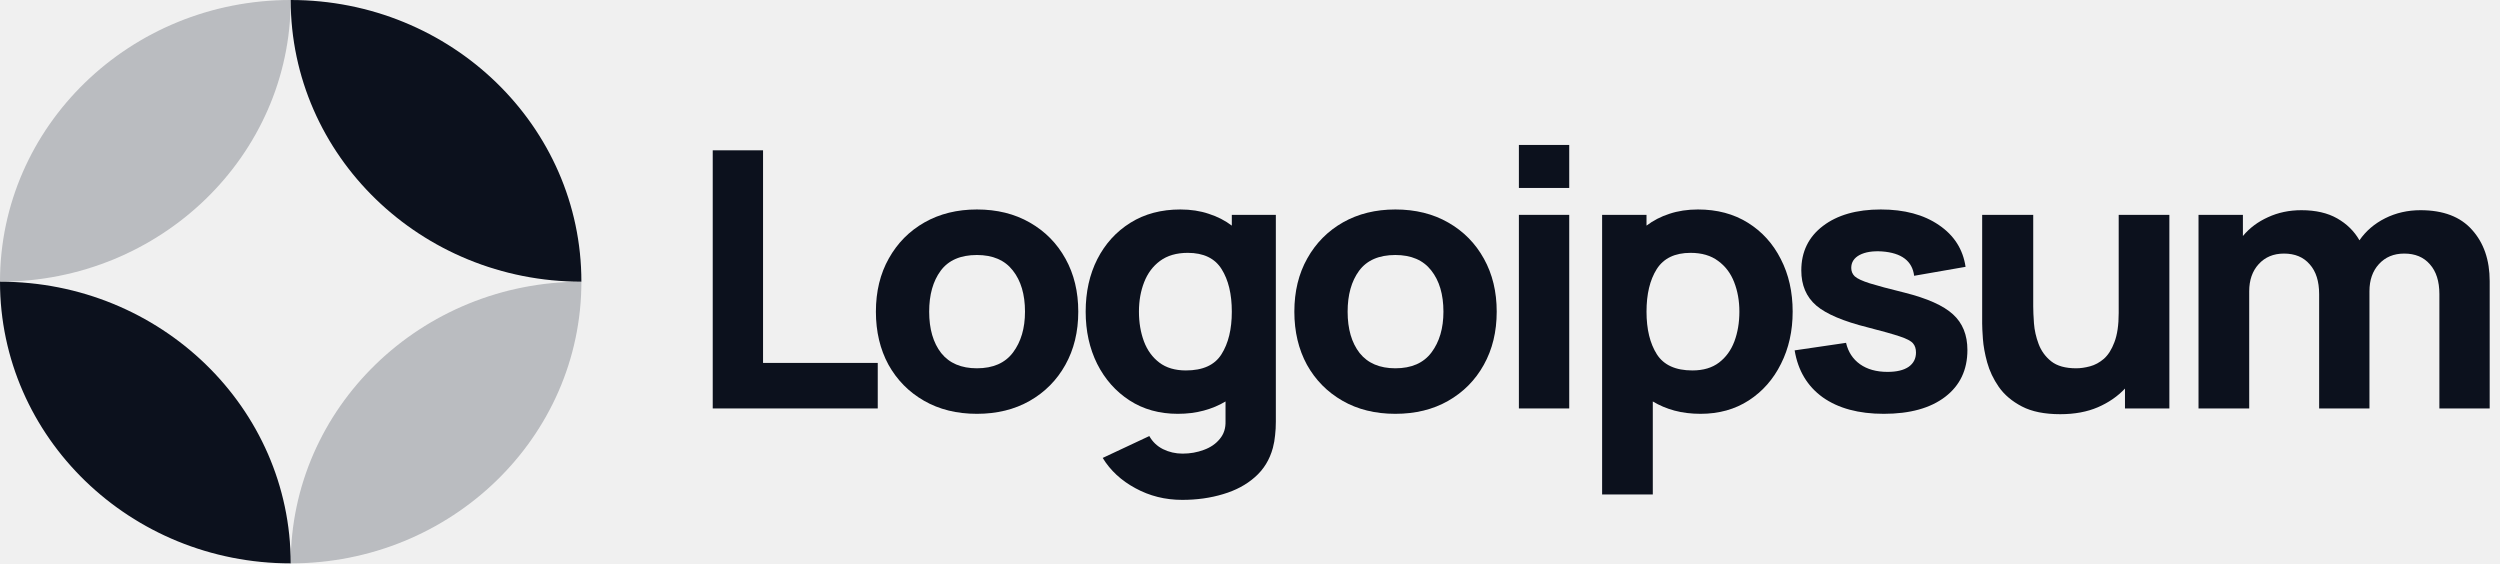
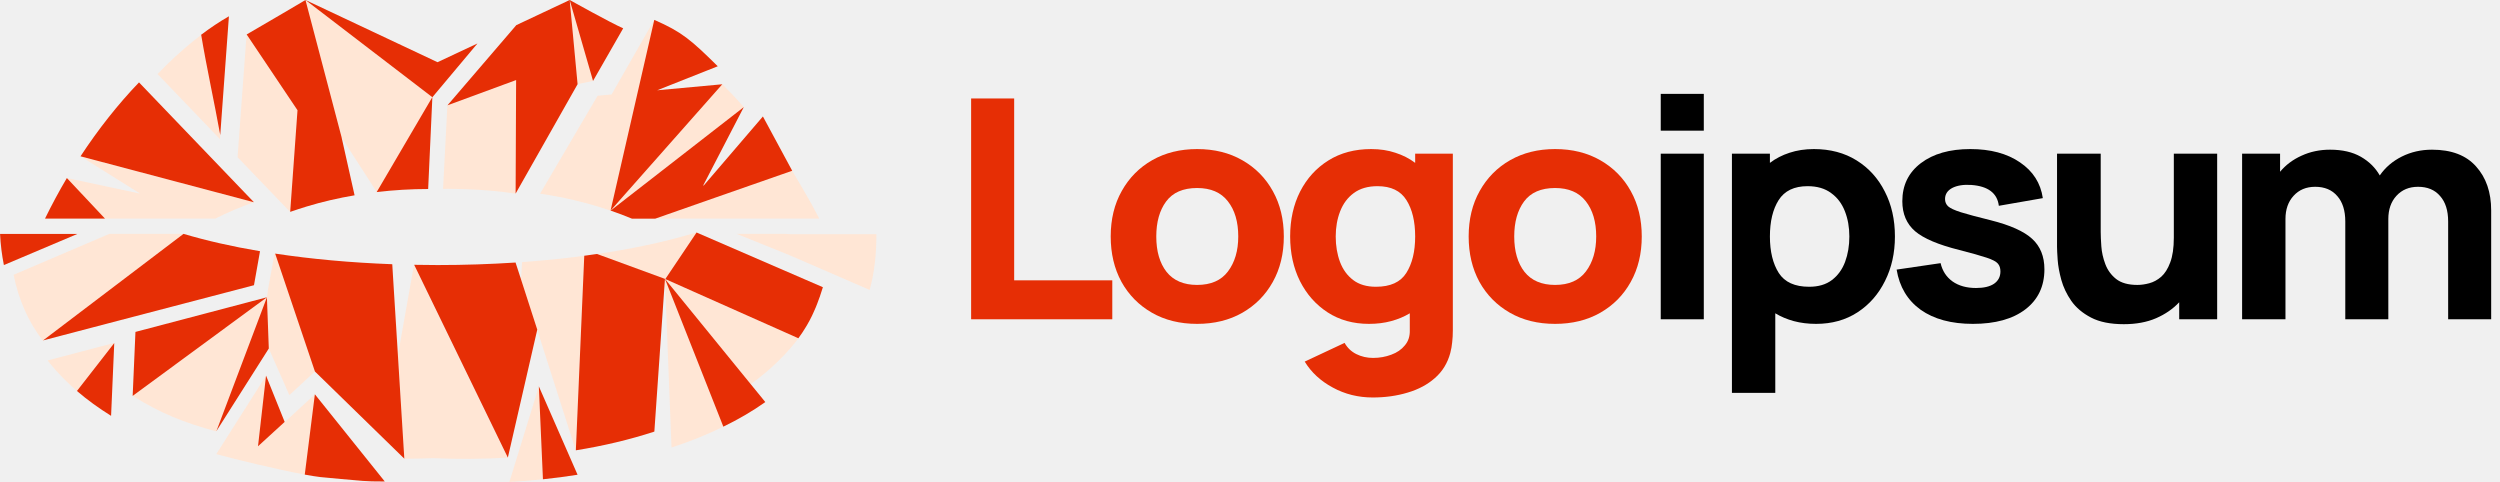
- <svg xmlns="http://www.w3.org/2000/svg" width="142" height="32" viewBox="0 0 142 32" fill="none">
-   <g clip-path="url(#clip0_284_2022)">
-     <path d="M40.483 23.2H49.856V20.614H43.341V8.538H40.483V23.2Z" fill="#0C111D" />
-     <path d="M55.488 23.505C56.623 23.505 57.621 23.261 58.483 22.772C59.351 22.277 60.027 21.595 60.511 20.726C61.001 19.85 61.246 18.842 61.246 17.702C61.246 16.568 61.004 15.567 60.521 14.698C60.038 13.822 59.362 13.137 58.493 12.641C57.632 12.146 56.63 11.898 55.488 11.898C54.367 11.898 53.376 12.143 52.514 12.631C51.653 13.12 50.977 13.802 50.486 14.678C49.996 15.547 49.751 16.555 49.751 17.702C49.751 18.835 49.989 19.84 50.465 20.716C50.949 21.584 51.621 22.267 52.483 22.762C53.345 23.258 54.346 23.505 55.488 23.505ZM55.488 20.919C54.598 20.919 53.922 20.631 53.46 20.054C53.005 19.47 52.777 18.686 52.777 17.702C52.777 16.745 52.994 15.971 53.429 15.38C53.87 14.783 54.556 14.484 55.488 14.484C56.392 14.484 57.071 14.776 57.526 15.36C57.989 15.944 58.22 16.724 58.22 17.702C58.22 18.645 57.992 19.419 57.537 20.023C57.089 20.62 56.406 20.919 55.488 20.919Z" fill="#0C111D" />
-     <path d="M66.899 23.505C67.431 23.505 67.921 23.444 68.37 23.322C68.825 23.2 69.238 23.027 69.61 22.803V23.913C69.624 24.32 69.515 24.659 69.284 24.931C69.06 25.209 68.758 25.416 68.38 25.552C68.002 25.695 67.599 25.766 67.172 25.766C66.773 25.766 66.401 25.681 66.058 25.511C65.722 25.342 65.463 25.094 65.281 24.768L62.633 26.01C63.067 26.723 63.687 27.297 64.493 27.731C65.298 28.172 66.184 28.393 67.151 28.393C67.984 28.393 68.758 28.284 69.473 28.067C70.188 27.856 70.79 27.534 71.28 27.1C71.778 26.665 72.117 26.112 72.299 25.44C72.362 25.202 72.404 24.961 72.426 24.717C72.454 24.48 72.468 24.225 72.468 23.953V12.204H69.967V12.815C69.582 12.523 69.144 12.299 68.653 12.143C68.17 11.98 67.634 11.898 67.046 11.898C65.96 11.898 65.014 12.149 64.209 12.652C63.403 13.154 62.776 13.843 62.328 14.719C61.887 15.587 61.666 16.582 61.666 17.702C61.666 18.801 61.883 19.789 62.318 20.665C62.759 21.54 63.372 22.233 64.156 22.742C64.941 23.251 65.855 23.505 66.899 23.505ZM67.361 21.041C66.745 21.041 66.24 20.892 65.848 20.593C65.456 20.295 65.165 19.894 64.976 19.392C64.787 18.883 64.692 18.32 64.692 17.702C64.692 17.091 64.79 16.534 64.986 16.032C65.183 15.523 65.484 15.119 65.89 14.82C66.303 14.515 66.829 14.362 67.466 14.362C68.363 14.362 69.004 14.671 69.389 15.289C69.774 15.9 69.967 16.704 69.967 17.702C69.967 18.7 69.771 19.507 69.378 20.125C68.993 20.736 68.321 21.041 67.361 21.041Z" fill="#0C111D" />
-     <path d="M79.256 23.505C80.391 23.505 81.389 23.261 82.25 22.772C83.119 22.277 83.795 21.595 84.278 20.726C84.768 19.85 85.013 18.842 85.013 17.702C85.013 16.568 84.772 15.567 84.288 14.698C83.805 13.822 83.129 13.137 82.261 12.641C81.399 12.146 80.397 11.898 79.256 11.898C78.135 11.898 77.144 12.143 76.282 12.631C75.421 13.12 74.745 13.802 74.254 14.678C73.764 15.547 73.519 16.555 73.519 17.702C73.519 18.835 73.757 19.84 74.233 20.716C74.716 21.584 75.389 22.267 76.251 22.762C77.112 23.258 78.114 23.505 79.256 23.505ZM79.256 20.919C78.366 20.919 77.69 20.631 77.228 20.054C76.772 19.47 76.545 18.686 76.545 17.702C76.545 16.745 76.762 15.971 77.196 15.38C77.638 14.783 78.324 14.484 79.256 14.484C80.159 14.484 80.839 14.776 81.294 15.36C81.756 15.944 81.987 16.724 81.987 17.702C81.987 18.645 81.76 19.419 81.305 20.023C80.856 20.62 80.173 20.919 79.256 20.919Z" fill="#0C111D" />
-     <path d="M86.273 10.676H89.132V8.233H86.273V10.676ZM86.273 23.2H89.132V12.204H86.273V23.2Z" fill="#0C111D" />
-     <path d="M91 28.087H93.879V22.803C94.25 23.027 94.66 23.2 95.108 23.322C95.564 23.444 96.058 23.505 96.59 23.505C97.633 23.505 98.548 23.251 99.333 22.742C100.117 22.233 100.726 21.54 101.16 20.665C101.602 19.789 101.823 18.801 101.823 17.702C101.823 16.582 101.599 15.587 101.151 14.719C100.709 13.843 100.086 13.154 99.28 12.652C98.474 12.149 97.529 11.898 96.443 11.898C95.854 11.898 95.315 11.98 94.825 12.143C94.341 12.299 93.907 12.523 93.522 12.815V12.204H91V28.087ZM96.128 21.041C95.175 21.041 94.503 20.736 94.11 20.125C93.718 19.507 93.522 18.7 93.522 17.702C93.522 16.704 93.715 15.9 94.1 15.289C94.492 14.671 95.133 14.362 96.023 14.362C96.66 14.362 97.182 14.515 97.588 14.82C98.002 15.119 98.306 15.523 98.502 16.032C98.698 16.534 98.797 17.091 98.797 17.702C98.797 18.32 98.702 18.883 98.513 19.392C98.324 19.894 98.033 20.295 97.641 20.593C97.249 20.892 96.744 21.041 96.128 21.041Z" fill="#0C111D" />
-     <path d="M107 23.505C108.485 23.505 109.648 23.183 110.489 22.538C111.329 21.893 111.749 21.008 111.749 19.881C111.749 19.025 111.476 18.35 110.93 17.855C110.39 17.359 109.473 16.948 108.177 16.622C107.294 16.405 106.636 16.229 106.201 16.093C105.775 15.957 105.491 15.825 105.35 15.696C105.217 15.567 105.151 15.408 105.151 15.217C105.151 14.898 105.308 14.654 105.623 14.484C105.946 14.315 106.37 14.247 106.895 14.281C108.009 14.362 108.619 14.824 108.723 15.665L111.644 15.156C111.497 14.159 110.993 13.368 110.131 12.784C109.27 12.193 108.17 11.898 106.832 11.898C105.459 11.898 104.363 12.21 103.543 12.835C102.724 13.459 102.314 14.301 102.314 15.36C102.314 16.202 102.598 16.867 103.165 17.356C103.732 17.838 104.71 18.252 106.096 18.598C106.916 18.808 107.518 18.978 107.904 19.107C108.296 19.236 108.548 19.368 108.66 19.504C108.772 19.633 108.828 19.806 108.828 20.023C108.828 20.369 108.688 20.641 108.408 20.838C108.128 21.028 107.729 21.123 107.21 21.123C106.579 21.123 106.058 20.977 105.645 20.685C105.239 20.393 104.975 19.989 104.856 19.473L101.936 19.901C102.125 21.048 102.657 21.937 103.533 22.569C104.416 23.193 105.571 23.505 107 23.505Z" fill="#0C111D" />
-     <path d="M117.021 23.526C117.841 23.526 118.555 23.393 119.165 23.129C119.774 22.864 120.285 22.511 120.699 22.07V23.2H123.22V12.204H120.342V17.783C120.342 18.462 120.261 19.012 120.1 19.433C119.946 19.847 119.746 20.162 119.501 20.38C119.256 20.59 118.993 20.733 118.713 20.807C118.433 20.882 118.17 20.919 117.925 20.919C117.316 20.919 116.843 20.787 116.507 20.522C116.177 20.258 115.939 19.928 115.792 19.535C115.645 19.141 115.557 18.751 115.529 18.364C115.501 17.97 115.487 17.648 115.487 17.396V12.204H112.587V18.374C112.587 18.557 112.601 18.849 112.629 19.25C112.657 19.65 112.738 20.095 112.871 20.583C113.004 21.065 113.224 21.53 113.533 21.978C113.848 22.426 114.286 22.796 114.847 23.088C115.406 23.38 116.132 23.526 117.021 23.526Z" fill="#0C111D" />
-     <path d="M124.876 23.2H127.755V16.541C127.755 15.91 127.933 15.397 128.291 15.004C128.655 14.603 129.134 14.403 129.73 14.403C130.354 14.403 130.841 14.607 131.191 15.014C131.548 15.414 131.727 15.978 131.727 16.704V23.2H134.585V16.541C134.585 15.91 134.763 15.397 135.121 15.004C135.485 14.603 135.964 14.403 136.56 14.403C137.184 14.403 137.67 14.607 138.02 15.014C138.378 15.414 138.557 15.978 138.557 16.704V23.2H141.414V15.971C141.414 14.77 141.081 13.799 140.416 13.059C139.758 12.312 138.78 11.939 137.484 11.939C136.756 11.939 136.087 12.092 135.477 12.397C134.868 12.703 134.382 13.12 134.017 13.649C133.723 13.134 133.303 12.72 132.756 12.407C132.21 12.095 131.53 11.939 130.718 11.939C130.031 11.939 129.401 12.071 128.826 12.336C128.252 12.594 127.775 12.95 127.397 13.405V12.204H124.876V23.2Z" fill="#0C111D" />
-     <path d="M16.512 0C7.393 0 0 7.163 0 16C9.119 16 16.512 8.837 16.512 0Z" fill="#101828" fill-opacity="0.24" />
-     <path d="M16.512 32C25.631 32 33.023 24.837 33.023 16C23.904 16 16.512 23.163 16.512 32Z" fill="#101828" fill-opacity="0.24" />
-     <path d="M16.512 0C25.631 0 33.023 7.163 33.023 16C23.904 16 16.512 8.837 16.512 0Z" fill="#0C111D" />
-     <path d="M16.512 32C7.393 32 -7.97218e-07 24.837 0 16C9.119 16 16.512 23.163 16.512 32Z" fill="#0C111D" />
+ <svg xmlns="http://www.w3.org/2000/svg" width="166" height="32" viewBox="0 0 166 32" fill="none">
+   <path d="M64.483 21.2H73.856V18.614H67.341V6.538H64.483V21.2Z" fill="#E62E05" />
+   <path d="M79.488 21.505C80.623 21.505 81.621 21.261 82.483 20.772C83.351 20.277 84.027 19.595 84.511 18.726C85.001 17.85 85.246 16.842 85.246 15.702C85.246 14.568 85.004 13.567 84.521 12.698C84.038 11.822 83.362 11.137 82.493 10.641C81.632 10.146 80.63 9.898 79.488 9.898C78.367 9.898 77.376 10.143 76.514 10.631C75.653 11.12 74.977 11.802 74.487 12.678C73.996 13.547 73.751 14.555 73.751 15.702C73.751 16.835 73.989 17.84 74.466 18.716C74.949 19.584 75.621 20.267 76.483 20.762C77.345 21.258 78.346 21.505 79.488 21.505ZM79.488 18.919C78.598 18.919 77.922 18.631 77.46 18.054C77.005 17.47 76.777 16.686 76.777 15.702C76.777 14.745 76.994 13.971 77.429 13.38C77.87 12.783 78.556 12.484 79.488 12.484C80.392 12.484 81.071 12.776 81.526 13.36C81.989 13.944 82.22 14.724 82.22 15.702C82.22 16.645 81.992 17.419 81.537 18.023C81.089 18.62 80.406 18.919 79.488 18.919Z" fill="#E62E05" />
+   <path d="M90.899 21.505C91.431 21.505 91.921 21.444 92.37 21.322C92.825 21.2 93.238 21.027 93.61 20.803V21.913C93.624 22.32 93.515 22.659 93.284 22.931C93.06 23.209 92.758 23.416 92.38 23.552C92.002 23.695 91.599 23.766 91.172 23.766C90.773 23.766 90.401 23.681 90.058 23.511C89.722 23.342 89.463 23.094 89.281 22.768L86.633 24.01C87.067 24.723 87.687 25.297 88.493 25.731C89.298 26.172 90.184 26.393 91.151 26.393C91.984 26.393 92.758 26.284 93.473 26.067C94.188 25.856 94.79 25.534 95.28 25.1C95.778 24.665 96.117 24.112 96.299 23.44C96.362 23.202 96.404 22.961 96.426 22.717C96.454 22.48 96.468 22.225 96.468 21.953V10.204H93.967V10.815C93.582 10.523 93.144 10.299 92.653 10.143C92.17 9.98 91.634 9.898 91.046 9.898C89.96 9.898 89.014 10.149 88.209 10.652C87.403 11.154 86.776 11.843 86.328 12.719C85.887 13.587 85.666 14.582 85.666 15.702C85.666 16.801 85.883 17.789 86.317 18.665C86.759 19.54 87.372 20.233 88.156 20.742C88.941 21.251 89.855 21.505 90.899 21.505ZM91.361 19.041C90.745 19.041 90.24 18.892 89.848 18.593C89.456 18.295 89.165 17.894 88.976 17.392C88.787 16.883 88.692 16.32 88.692 15.702C88.692 15.091 88.79 14.534 88.986 14.032C89.183 13.523 89.484 13.119 89.89 12.82C90.303 12.515 90.829 12.362 91.466 12.362C92.363 12.362 93.004 12.671 93.389 13.289C93.774 13.9 93.967 14.704 93.967 15.702C93.967 16.7 93.771 17.507 93.378 18.125C92.993 18.736 92.321 19.041 91.361 19.041Z" fill="#E62E05" />
+   <path d="M103.256 21.505C104.39 21.505 105.389 21.261 106.25 20.772C107.119 20.277 107.795 19.595 108.278 18.726C108.768 17.85 109.013 16.842 109.013 15.702C109.013 14.568 108.772 13.567 108.289 12.698C107.806 11.822 107.129 11.137 106.261 10.641C105.399 10.146 104.397 9.898 103.256 9.898C102.135 9.898 101.144 10.143 100.282 10.631C99.421 11.12 98.745 11.802 98.254 12.678C97.764 13.547 97.519 14.555 97.519 15.702C97.519 16.835 97.757 17.84 98.233 18.716C98.716 19.584 99.389 20.267 100.25 20.762C101.112 21.258 102.114 21.505 103.256 21.505ZM103.256 18.919C102.366 18.919 101.69 18.631 101.228 18.054C100.772 17.47 100.545 16.686 100.545 15.702C100.545 14.745 100.762 13.971 101.196 13.38C101.637 12.783 102.324 12.484 103.256 12.484C104.159 12.484 104.839 12.776 105.294 13.36C105.756 13.944 105.988 14.724 105.988 15.702C105.988 16.645 105.76 17.419 105.305 18.023C104.856 18.62 104.173 18.919 103.256 18.919Z" fill="#E62E05" />
+   <path d="M110.273 8.676H113.132V6.233H110.273V8.676ZM110.273 21.2H113.132V10.204H110.273V21.2Z" fill="black" />
+   <path d="M115 26.087H117.879V20.803C118.25 21.027 118.66 21.2 119.108 21.322C119.564 21.444 120.058 21.505 120.59 21.505C121.634 21.505 122.548 21.251 123.333 20.742C124.117 20.233 124.726 19.54 125.16 18.665C125.602 17.789 125.823 16.801 125.823 15.702C125.823 14.582 125.599 13.587 125.151 12.719C124.709 11.843 124.086 11.154 123.28 10.652C122.474 10.149 121.529 9.898 120.443 9.898C119.854 9.898 119.315 9.98 118.825 10.143C118.341 10.299 117.907 10.523 117.522 10.815V10.204H115V26.087ZM120.128 19.041C119.175 19.041 118.503 18.736 118.11 18.125C117.718 17.507 117.522 16.7 117.522 15.702C117.522 14.704 117.715 13.9 118.1 13.289C118.492 12.671 119.133 12.362 120.023 12.362C120.66 12.362 121.182 12.515 121.588 12.82C122.002 13.119 122.306 13.523 122.502 14.032C122.699 14.534 122.797 15.091 122.797 15.702C122.797 16.32 122.702 16.883 122.513 17.392C122.324 17.894 122.033 18.295 121.641 18.593C121.249 18.892 120.744 19.041 120.128 19.041Z" fill="black" />
+   <path d="M131 21.505C132.485 21.505 133.648 21.183 134.489 20.538C135.329 19.893 135.749 19.008 135.749 17.881C135.749 17.025 135.476 16.35 134.93 15.854C134.39 15.359 133.473 14.948 132.177 14.623C131.294 14.405 130.636 14.229 130.201 14.093C129.775 13.957 129.491 13.825 129.35 13.696C129.217 13.567 129.151 13.408 129.151 13.217C129.151 12.898 129.308 12.654 129.623 12.484C129.946 12.315 130.37 12.247 130.895 12.281C132.009 12.362 132.619 12.824 132.723 13.665L135.644 13.156C135.497 12.159 134.993 11.368 134.131 10.784C133.27 10.193 132.17 9.898 130.832 9.898C129.459 9.898 128.363 10.21 127.543 10.835C126.724 11.459 126.314 12.301 126.314 13.36C126.314 14.202 126.598 14.867 127.165 15.356C127.732 15.838 128.71 16.252 130.096 16.598C130.916 16.808 131.518 16.978 131.904 17.107C132.296 17.236 132.548 17.368 132.66 17.504C132.772 17.633 132.828 17.806 132.828 18.023C132.828 18.369 132.688 18.641 132.408 18.838C132.128 19.028 131.729 19.123 131.21 19.123C130.579 19.123 130.058 18.977 129.645 18.685C129.239 18.393 128.975 17.989 128.856 17.473L125.936 17.901C126.125 19.048 126.657 19.937 127.533 20.569C128.416 21.193 129.571 21.505 131 21.505Z" fill="black" />
+   <path d="M141.021 21.526C141.841 21.526 142.555 21.393 143.165 21.129C143.774 20.864 144.285 20.511 144.699 20.07V21.2H147.22V10.204H144.342V15.783C144.342 16.462 144.261 17.012 144.1 17.433C143.946 17.847 143.746 18.162 143.501 18.38C143.256 18.59 142.993 18.733 142.713 18.807C142.433 18.882 142.17 18.919 141.925 18.919C141.316 18.919 140.843 18.787 140.507 18.522C140.177 18.258 139.939 17.928 139.792 17.535C139.645 17.141 139.557 16.751 139.529 16.364C139.501 15.97 139.487 15.648 139.487 15.396V10.204H136.587V16.374C136.587 16.557 136.601 16.849 136.629 17.25C136.657 17.65 136.738 18.095 136.871 18.583C137.004 19.065 137.224 19.53 137.533 19.978C137.848 20.426 138.286 20.796 138.847 21.088C139.406 21.38 140.132 21.526 141.021 21.526Z" fill="black" />
+   <path d="M148.876 21.2H151.755V14.541C151.755 13.91 151.933 13.397 152.291 13.004C152.655 12.603 153.134 12.403 153.73 12.403C154.354 12.403 154.841 12.607 155.191 13.014C155.548 13.414 155.727 13.978 155.727 14.704V21.2H158.585V14.541C158.585 13.91 158.763 13.397 159.121 13.004C159.485 12.603 159.964 12.403 160.56 12.403C161.184 12.403 161.67 12.607 162.02 13.014C162.378 13.414 162.557 13.978 162.557 14.704V21.2H165.414V13.971C165.414 12.77 165.081 11.799 164.416 11.059C163.758 10.312 162.78 9.939 161.484 9.939C160.756 9.939 160.087 10.092 159.477 10.397C158.868 10.703 158.382 11.12 158.017 11.649C157.723 11.134 157.303 10.72 156.756 10.407C156.21 10.095 155.53 9.939 154.718 9.939C154.031 9.939 153.401 10.071 152.826 10.336C152.252 10.594 151.775 10.95 151.397 11.405V10.204H148.876V21.2Z" fill="black" />
+   <g clip-path="url(#clip0_578_6257)">
+     <path d="M52.455 15.548L52.115 15.527H48.911C50.081 16 52.524 16.981 52.507 16.981L57.745 19.252C58.068 18.09 58.197 16.843 58.193 15.553H52.455V15.548Z" fill="#FFE6D5" />
+     <path d="M40.541 13.983L49.384 7.11V7.101C48.919 6.572 48.442 6.069 47.96 5.591L40.541 13.979V13.983Z" fill="#FFE6D5" />
+     <path d="M43.5 14.516H54.399C54.05 13.836 53.681 13.166 53.289 12.508L52.597 11.333L47.552 13.097L43.5 14.516Z" fill="#FFE6D5" />
+     <path d="M47.961 5.591L47.957 5.587L43.634 5.991L43.617 5.996L47.961 5.591Z" fill="#FFE6D5" />
+     <path d="M46.735 12.31L50.662 7.729L50.658 7.725L46.731 12.305H46.696L46.735 12.31Z" fill="#FFE6D5" />
+     <path d="M43.445 1.32C43.445 1.32 43.445 1.32 43.441 1.32L40.611 6.271L39.682 6.357L35.862 12.86C37.475 13.097 39.049 13.475 40.542 13.987L43.445 1.325V1.32Z" fill="#FFE6D5" />
+     <path d="M14.606 9.239L14.623 8.968C14.228 6.778 13.716 4.473 13.359 2.323C13.97 1.862 14.585 1.449 15.2 1.097C13.6 2.009 11.987 3.329 10.46 4.916L14.606 9.239Z" fill="#FFE6D5" />
+     <path d="M35.78 25.673V25.656L33.823 32.004C34.572 31.961 35.311 31.901 36.051 31.824L35.785 25.673H35.78Z" fill="#FFE6D5" />
+     <path d="M12.171 15.527H7.264L0.902 18.245C1.229 19.862 1.857 21.342 2.842 22.611H2.855L12.18 15.531C13.685 15.979 15.388 16.366 17.259 16.684C15.388 16.366 13.685 15.979 12.175 15.531L12.171 15.527Z" fill="#FFE6D5" />
+     <path d="M7.372 27.609C6.563 27.105 5.806 26.559 5.11 25.961L7.583 22.779V22.77L3.17 23.931C3.209 23.983 3.243 24.039 3.282 24.09C4.387 25.458 5.781 26.619 7.372 27.604V27.609Z" fill="#FFE6D5" />
+     <path d="M31.703 2.886L31.707 2.877L29.049 4.129H29.053L31.703 2.886Z" fill="#FFE6D5" />
+     <path d="M16.373 2.288L15.775 10.439L19.264 14.073C19.264 14.073 19.264 14.073 19.268 14.073L19.754 7.325L16.378 2.292C17.664 1.553 20.279 0 20.283 0C20.283 0 17.668 1.548 16.378 2.284L16.373 2.288Z" fill="#FFE6D5" />
+     <path d="M22.683 9.118V9.131L25.014 12.744L25.019 12.753H25.023L25.019 12.744L28.709 6.456L28.705 6.452L20.283 0L22.683 9.118Z" fill="#FFE6D5" />
+     <path d="M37.827 0L38.348 5.587L39.371 5.376L39.376 5.368L37.827 0Z" fill="#FFE6D5" />
+     <path d="M29.707 6.989L29.419 12.546C29.522 12.546 29.625 12.533 29.733 12.538C30.137 12.538 30.537 12.555 30.946 12.563C32.051 12.598 33.148 12.697 34.232 12.856V12.847L34.271 5.316L29.711 6.994L29.707 6.989Z" fill="#FFE6D5" />
+     <path d="M0.254 17.6H0.258C0.12 16.929 0.039 16.237 0.004 15.531H5.14H1.884H0C0.039 16.241 0.12 16.933 0.254 17.604V17.6Z" fill="#FFE6D5" />
+     <path d="M2.989 14.516C3.436 13.6 3.918 12.701 4.439 11.824L6.968 14.516H14.297C15.114 14.103 15.97 13.742 16.856 13.428L5.346 10.379C6.529 8.581 7.845 6.912 9.23 5.471C7.845 6.908 6.529 8.576 5.342 10.374L9.303 12.856L4.434 11.819C3.914 12.697 3.432 13.596 2.98 14.512H2.985L2.989 14.516Z" fill="#FFE6D5" />
+     <path d="M20.911 26.185H20.907L19.053 27.892L18.907 28.03V28.017L17.134 29.63L17.672 24.942V24.933L14.36 30.155C14.726 30.254 15.109 30.353 15.513 30.452C15.513 30.452 18.326 31.166 20.244 31.514L20.915 26.181L20.911 26.185Z" fill="#FFE6D5" />
+     <path d="M44.176 18.529L46.254 15.437H46.249C46.146 15.467 46.034 15.497 45.927 15.527C44.051 16.082 41.866 16.546 39.449 16.895C39.514 16.886 39.578 16.877 39.643 16.869L44.15 18.52H44.155L49.849 25.51C50.959 24.705 51.944 23.798 52.774 22.774C52.856 22.671 52.933 22.568 53.011 22.465L44.176 18.533V18.529Z" fill="#FFE6D5" />
+     <path d="M44.154 18.52V18.568L44.589 29.716C45.797 29.325 46.95 28.86 48.03 28.331L44.154 18.52Z" fill="#FFE6D5" />
+     <path d="M38.795 16.985C38.851 16.976 38.911 16.972 38.967 16.963C39.044 16.955 39.122 16.942 39.199 16.929C37.763 17.131 36.244 17.29 34.666 17.402L34.593 18.555V18.568L35.668 21.884V21.892L38.231 29.905C38.231 29.905 38.231 29.905 38.236 29.905L38.795 16.985Z" fill="#FFE6D5" />
+     <path d="M27.492 17.587C28.008 17.596 28.529 17.604 29.053 17.604C30.83 17.604 32.559 17.544 34.223 17.436C32.554 17.544 30.825 17.6 29.049 17.6C28.524 17.6 28.004 17.591 27.488 17.583L26.447 23.441L26.09 18.271L26.847 30.46C27.475 30.46 28.107 30.447 28.739 30.422C30.399 30.495 32.064 30.482 33.707 30.391L27.488 17.587H27.492Z" fill="#FFE6D5" />
+     <path d="M18.271 16.843C20.658 17.2 23.273 17.441 26.043 17.548C23.26 17.441 20.624 17.2 18.228 16.839L17.811 19.136L17.725 19.742L8.994 22.043L8.809 26.288C10.667 27.441 12.206 28.064 14.357 28.645L14.37 28.624L17.725 19.738L8.809 26.288L8.994 22.043L17.725 19.742L17.849 23.14L19.213 26.236L20.907 24.671L26.847 30.465L20.912 24.675L18.271 16.847V16.843Z" fill="#FFE6D5" />
+     <path d="M13.359 2.318C13.716 4.469 14.228 6.774 14.623 8.963C14.623 8.972 14.623 8.976 14.623 8.981L15.2 1.084C15.2 1.084 15.2 1.084 15.195 1.084C14.58 1.437 13.965 1.849 13.354 2.31L13.359 2.318Z" fill="#E62E05" />
+     <path d="M1.759 15.531H0.004C0.038 16.241 0.124 16.929 0.258 17.6L5.144 15.531H1.754H1.759Z" fill="#E62E05" />
+     <path d="M5.346 10.379L16.855 13.428H16.86L9.23 5.471C7.845 6.912 6.529 8.576 5.346 10.379Z" fill="#E62E05" />
+     <path d="M4.439 11.824C3.918 12.701 3.437 13.6 2.989 14.516H6.972L4.443 11.824H4.439Z" fill="#E62E05" />
+     <path d="M16.378 2.288L19.754 7.32L19.268 14.069C19.63 13.944 19.991 13.824 20.361 13.712C21.393 13.398 22.46 13.153 23.544 12.968L22.683 9.127V9.118L20.283 0C20.283 0 17.668 1.548 16.378 2.288Z" fill="#E62E05" />
+     <path d="M28.705 6.452L28.709 6.456L31.711 2.877L31.703 2.886L29.053 4.129H29.049L20.283 0L28.705 6.452Z" fill="#E62E05" />
+     <path d="M25.019 12.744V12.753C26.146 12.619 27.29 12.55 28.43 12.55V12.542L28.709 6.452H28.705L25.015 12.748L25.019 12.744Z" fill="#E62E05" />
+     <path d="M29.711 6.994L34.27 5.316L34.236 12.847V12.856L38.352 5.591L37.827 0L39.376 5.368V5.376L41.38 1.88C40.524 1.505 37.827 0 37.827 0L34.283 1.669L29.711 6.994Z" fill="#E62E05" />
+     <path d="M43.444 1.32L40.541 13.983L47.96 5.596L43.621 5.996H43.633L47.659 4.4C45.87 2.637 45.285 2.125 43.444 1.32Z" fill="#E62E05" />
+     <path d="M40.541 13.983C41.023 14.146 41.501 14.327 41.965 14.52H43.505L47.556 13.101L52.602 11.338L50.657 7.733L46.731 12.314H46.692L49.389 7.11L49.38 7.118L40.537 13.991L40.541 13.983Z" fill="#E62E05" />
+     <path d="M12.181 15.531L2.856 22.606H2.852L7.264 21.449L16.864 18.938L17.265 16.68C17.265 16.68 17.265 16.68 17.26 16.68C15.389 16.366 13.686 15.974 12.181 15.527V15.531Z" fill="#E62E05" />
+     <path d="M5.109 25.961C5.802 26.559 6.563 27.105 7.372 27.609C7.372 27.609 7.372 27.609 7.376 27.609L7.587 22.77V22.779L5.109 25.961Z" fill="#E62E05" />
+     <path d="M8.994 22.039L8.809 26.288L17.725 19.738L8.994 22.039Z" fill="#E62E05" />
+     <path d="M17.724 19.738L14.369 28.624L14.356 28.645L17.849 23.14V23.136L17.724 19.738Z" fill="#E62E05" />
+     <path d="M17.131 29.634L18.899 28.017H18.903L17.664 24.938V24.946L17.131 29.634Z" fill="#E62E05" />
+     <path d="M25.552 31.974L20.907 26.181L20.236 31.514C20.628 31.587 20.985 31.643 21.269 31.677L22.641 31.806C24.03 31.918 24.137 31.974 25.552 31.97V31.974Z" fill="#E62E05" />
+     <path d="M26.09 18.271L26.047 17.544H26.043C23.273 17.441 20.658 17.2 18.27 16.839L20.911 24.667L26.847 30.456L26.09 18.267V18.271Z" fill="#E62E05" />
+     <path d="M38.348 31.518L35.78 25.656V25.673L36.051 31.824C36.825 31.746 37.595 31.643 38.352 31.523L38.348 31.518Z" fill="#E62E05" />
+     <path d="M44.154 18.52L48.03 28.331C49.023 27.849 49.961 27.303 50.817 26.697L49.849 25.51L44.154 18.52Z" fill="#E62E05" />
+     <path d="M34.598 18.568V18.555L34.232 17.432C32.568 17.54 30.839 17.6 29.062 17.6C28.538 17.6 28.017 17.591 27.501 17.583L33.72 30.383V30.391L35.673 21.892V21.884L34.602 18.568H34.598Z" fill="#E62E05" />
+     <path d="M44.15 18.516L39.643 16.864C39.578 16.873 39.514 16.882 39.449 16.89C39.367 16.903 39.286 16.912 39.2 16.925C39.122 16.938 39.045 16.946 38.968 16.959C38.912 16.968 38.851 16.972 38.795 16.981L38.236 29.901C40.056 29.609 41.802 29.196 43.449 28.658L44.15 18.559V18.512V18.516Z" fill="#E62E05" />
+     <path d="M54.425 19.733C54.468 19.604 54.511 19.475 54.55 19.346C54.58 19.252 54.614 19.166 54.64 19.071L46.468 15.531L46.253 15.437L44.176 18.529L53.01 22.46H53.014C53.014 22.46 53.045 22.417 53.057 22.396C53.204 22.198 53.337 21.996 53.462 21.789C53.505 21.716 53.552 21.643 53.595 21.57C53.711 21.372 53.819 21.17 53.918 20.963C53.965 20.869 54.008 20.774 54.047 20.68C54.129 20.503 54.202 20.327 54.27 20.146C54.322 20.013 54.369 19.875 54.421 19.733H54.425Z" fill="#E62E05" />
  </g>
  <defs>
-     <clipPath id="clip0_284_2022">
-       <rect width="142" height="32" fill="white" />
+     <clipPath id="clip0_578_6257">
+       <rect width="58.194" height="32" fill="white" />
    </clipPath>
  </defs>
</svg>
